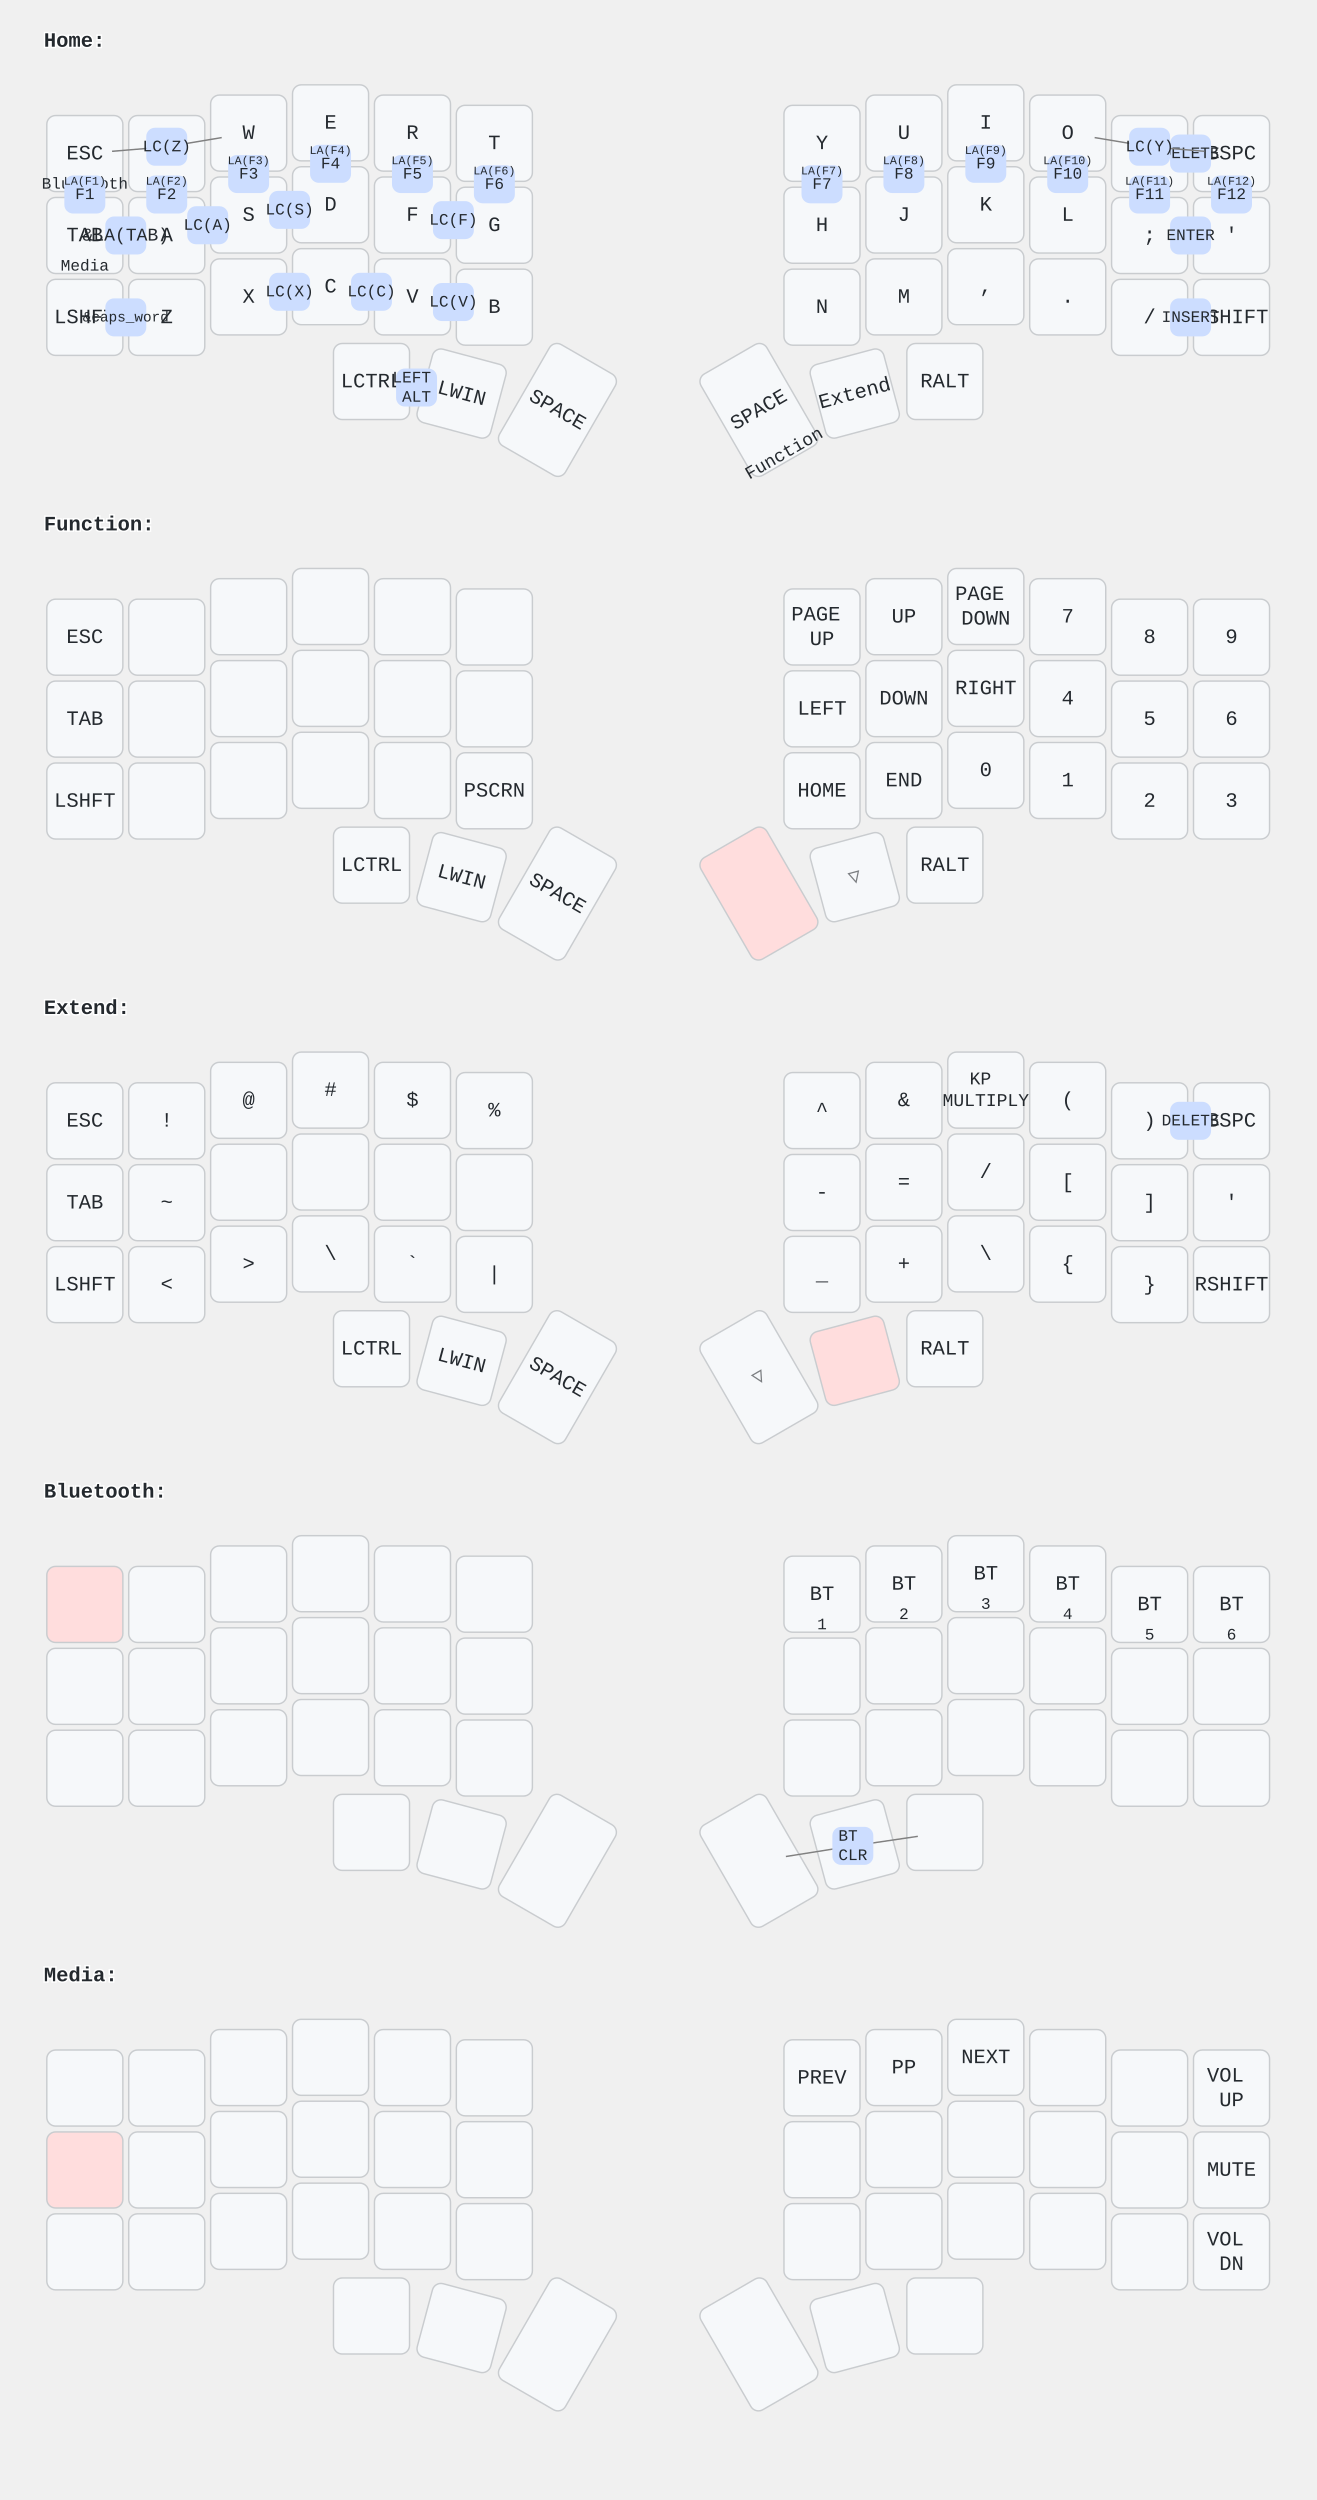
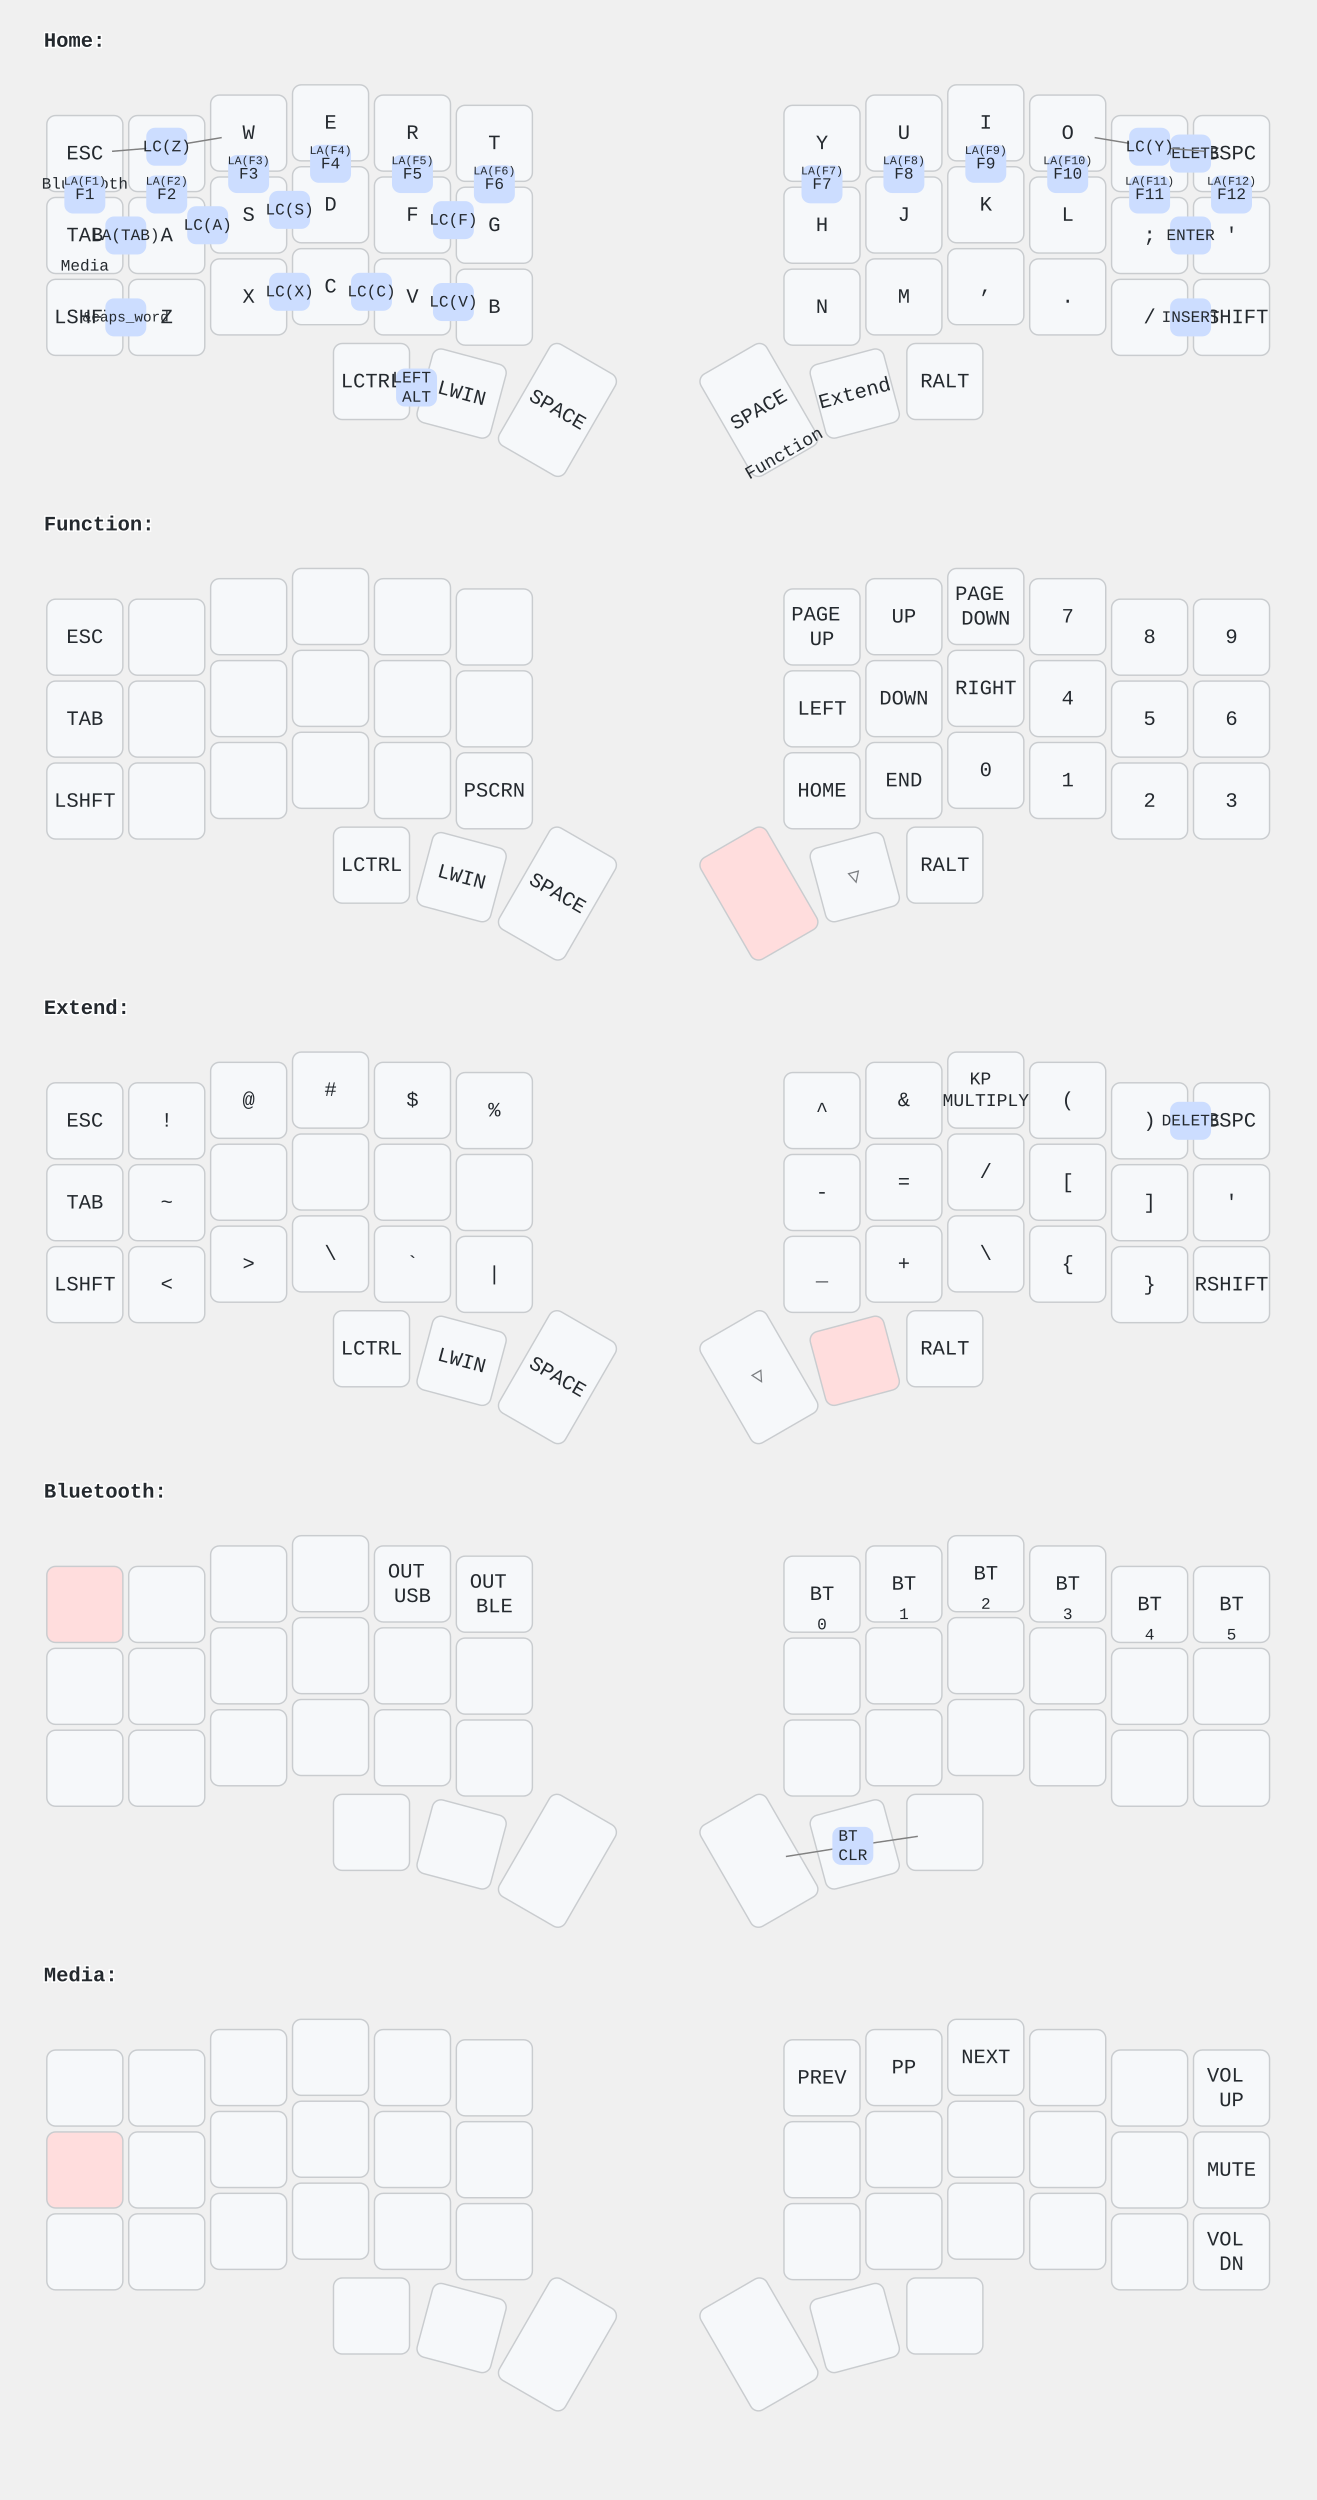
<svg xmlns="http://www.w3.org/2000/svg" width="900.0" height="1709.265" viewBox="0 0 900.0 1709.265" class="keymap">
  <style>/* inherit to force styles through use tags*/
svg path {
    fill: inherit;
}
/* font and background color specifications */
svg.keymap {
    font-family: SFMono-Regular,Consolas,Liberation Mono,Menlo,monospace;
    font-size: 14px;
    font-kerning: normal;
    text-rendering: optimizeLegibility;
    fill: #24292e;
}

/* default key styling */
rect.key {
    fill: #f6f8fa;
    stroke: #c9cccf;
    stroke-width: 1;
}

/* color accent for combo boxes */
rect.combo {
    fill: #cdf;
}

/* color accent for held keys */
rect.held, rect.combo.held {
    fill: #fdd;
}

/* color accent for ghost (optional) keys */
rect.ghost, rect.combo.ghost {
    stroke-dasharray: 4, 4;
    stroke-width: 2;
}

text {
    text-anchor: middle;
    dominant-baseline: middle;
}

/* styling for layer labels */
text.label {
    font-weight: bold;
    text-anchor: start;
    stroke: white;
    stroke-width: 2;
    paint-order: stroke;
}

/* styling for combo tap, and key hold/shifted label text */
text.combo, text.hold, text.shifted {
    font-size: 11px;
}

text.hold {
    text-anchor: middle;
    dominant-baseline: auto;
}

text.shifted {
    text-anchor: middle;
    dominant-baseline: hanging;
}

/* styling for hold/shifted label text in combo box */
text.combo.hold, text.combo.shifted {
    font-size: 8px;
}

/* lighter symbol for transparent keys */
text.trans {
    fill: #7b7e81;
}

/* styling for combo dendrons */
path.combo {
    stroke-width: 1;
    stroke: gray;
    fill: none;
}

/* Start Tabler Icons Cleanup */
/* cannot use height/width with glyphs */
.icon-tabler &gt; path {
    fill: inherit;
    stroke: inherit;
}
/* hide tabler's default box */
.icon-tabler &gt; path[stroke="none"][fill="none"] {
    visibility: collapse;
}
/* End Tabler Icons Cleanup */
</style>
  <g class="layer-Home">
    <text x="30.0" y="28.0" class="label">Home:</text>
    <rect rx="6.0" ry="6.0" x="32.0" y="79.0" width="52.0" height="52.0" class="key" />
    <text x="58.0" y="105.0" class="tap">ESC</text>
    <text x="58.0" y="129.0" class="hold" style="font-size: 78%">Bluetooth</text>
    <rect rx="6.0" ry="6.0" x="88.0" y="79.0" width="52.0" height="52.0" class="key" />
    <text x="114.0" y="105.0" class="tap">Q</text>
    <rect rx="6.0" ry="6.0" x="144.0" y="65.0" width="52.0" height="52.0" class="key" />
    <text x="170.0" y="91.0" class="tap">W</text>
    <rect rx="6.0" ry="6.0" x="200.0" y="58.0" width="52.0" height="52.0" class="key" />
    <text x="226.0" y="84.0" class="tap">E</text>
    <rect rx="6.0" ry="6.0" x="256.0" y="65.0" width="52.0" height="52.0" class="key" />
    <text x="282.0" y="91.0" class="tap">R</text>
    <rect rx="6.0" ry="6.0" x="312.0" y="72.0" width="52.0" height="52.0" class="key" />
    <text x="338.0" y="98.0" class="tap">T</text>
    <rect rx="6.0" ry="6.0" x="536.0" y="72.0" width="52.0" height="52.0" class="key" />
    <text x="562.0" y="98.0" class="tap">Y</text>
    <rect rx="6.0" ry="6.0" x="592.0" y="65.0" width="52.0" height="52.0" class="key" />
    <text x="618.0" y="91.0" class="tap">U</text>
    <rect rx="6.0" ry="6.0" x="648.0" y="58.0" width="52.0" height="52.0" class="key" />
    <text x="674.0" y="84.0" class="tap">I</text>
    <rect rx="6.0" ry="6.0" x="704.0" y="65.0" width="52.0" height="52.0" class="key" />
    <text x="730.0" y="91.0" class="tap">O</text>
    <rect rx="6.0" ry="6.0" x="760.0" y="79.0" width="52.0" height="52.0" class="key" />
    <text x="786.0" y="105.0" class="tap">P</text>
    <rect rx="6.0" ry="6.0" x="816.0" y="79.0" width="52.0" height="52.0" class="key" />
    <text x="842.0" y="105.0" class="tap">BSPC</text>
    <rect rx="6.0" ry="6.0" x="32.0" y="135.0" width="52.0" height="52.0" class="key" />
    <text x="58.0" y="161.0" class="tap">TAB</text>
    <text x="58.0" y="185.0" class="hold">Media</text>
    <rect rx="6.0" ry="6.0" x="88.0" y="135.0" width="52.0" height="52.0" class="key" />
    <text x="114.0" y="161.0" class="tap">A</text>
    <rect rx="6.0" ry="6.0" x="144.0" y="121.0" width="52.0" height="52.0" class="key" />
    <text x="170.0" y="147.0" class="tap">S</text>
    <rect rx="6.0" ry="6.0" x="200.0" y="114.0" width="52.0" height="52.0" class="key" />
    <text x="226.0" y="140.0" class="tap">D</text>
    <rect rx="6.0" ry="6.0" x="256.0" y="121.0" width="52.0" height="52.0" class="key" />
    <text x="282.0" y="147.0" class="tap">F</text>
    <rect rx="6.0" ry="6.0" x="312.0" y="128.0" width="52.0" height="52.0" class="key" />
    <text x="338.0" y="154.0" class="tap">G</text>
    <rect rx="6.0" ry="6.0" x="536.0" y="128.0" width="52.0" height="52.0" class="key" />
    <text x="562.0" y="154.0" class="tap">H</text>
    <rect rx="6.0" ry="6.0" x="592.0" y="121.0" width="52.0" height="52.0" class="key" />
    <text x="618.0" y="147.0" class="tap">J</text>
    <rect rx="6.0" ry="6.0" x="648.0" y="114.0" width="52.0" height="52.0" class="key" />
    <text x="674.0" y="140.0" class="tap">K</text>
    <rect rx="6.0" ry="6.0" x="704.0" y="121.0" width="52.0" height="52.0" class="key" />
    <text x="730.0" y="147.0" class="tap">L</text>
    <rect rx="6.0" ry="6.0" x="760.0" y="135.0" width="52.0" height="52.0" class="key" />
    <text x="786.0" y="161.0" class="tap">;</text>
    <rect rx="6.0" ry="6.0" x="816.0" y="135.0" width="52.0" height="52.0" class="key" />
    <text x="842.0" y="161.0" class="tap">'</text>
    <rect rx="6.0" ry="6.0" x="32.0" y="191.0" width="52.0" height="52.0" class="key" />
    <text x="58.0" y="217.0" class="tap">LSHFT</text>
    <rect rx="6.0" ry="6.0" x="88.0" y="191.0" width="52.0" height="52.0" class="key" />
    <text x="114.0" y="217.0" class="tap">Z</text>
    <rect rx="6.0" ry="6.0" x="144.0" y="177.0" width="52.0" height="52.0" class="key" />
    <text x="170.0" y="203.0" class="tap">X</text>
    <rect rx="6.0" ry="6.0" x="200.0" y="170.0" width="52.0" height="52.0" class="key" />
    <text x="226.0" y="196.0" class="tap">C</text>
    <rect rx="6.0" ry="6.0" x="256.0" y="177.0" width="52.0" height="52.0" class="key" />
    <text x="282.0" y="203.0" class="tap">V</text>
    <rect rx="6.0" ry="6.0" x="312.0" y="184.0" width="52.0" height="52.0" class="key" />
    <text x="338.0" y="210.0" class="tap">B</text>
    <rect rx="6.0" ry="6.0" x="536.0" y="184.0" width="52.0" height="52.0" class="key" />
    <text x="562.0" y="210.0" class="tap">N</text>
    <rect rx="6.0" ry="6.0" x="592.0" y="177.0" width="52.0" height="52.0" class="key" />
    <text x="618.0" y="203.0" class="tap">M</text>
    <rect rx="6.0" ry="6.0" x="648.0" y="170.0" width="52.0" height="52.0" class="key" />
    <text x="674.0" y="196.0" class="tap">,</text>
    <rect rx="6.0" ry="6.0" x="704.0" y="177.0" width="52.0" height="52.0" class="key" />
    <text x="730.0" y="203.0" class="tap">.</text>
    <rect rx="6.0" ry="6.0" x="760.0" y="191.0" width="52.0" height="52.0" class="key" />
    <text x="786.0" y="217.0" class="tap">/</text>
    <rect rx="6.0" ry="6.0" x="816.0" y="191.0" width="52.0" height="52.0" class="key" />
    <text x="842.0" y="217.0" class="tap">RSHIFT</text>
    <rect rx="6.0" ry="6.0" x="228.0" y="234.848" width="52.0" height="52.0" class="key" />
    <text x="254.0" y="260.848" class="tap">LCTRL</text>
    <g transform="rotate(15.0, 315.6, 269.08)">
      <rect rx="6.0" ry="6.0" x="289.6" y="243.08" width="52.0" height="52.0" class="key" />
      <text x="315.6" y="269.08" class="tap">LWIN</text>
    </g>
    <g transform="rotate(30.0, 381.12, 280.28)">
      <rect rx="6.0" ry="6.0" x="355.12" y="240.28" width="52.0" height="80.0" class="key" />
      <text x="381.12" y="280.28" class="tap">SPACE</text>
    </g>
    <g transform="rotate(-30.0, 518.88, 280.28)">
      <rect rx="6.0" ry="6.0" x="492.88" y="240.28" width="52.0" height="80.0" class="key" />
      <text x="518.88" y="280.28" class="tap">SPACE</text>
      <text x="518.88" y="318.28" class="hold" style="font-size: 88%">Function</text>
    </g>
    <g transform="rotate(-15.0, 584.4, 269.08)">
      <rect rx="6.0" ry="6.0" x="558.4" y="243.08" width="52.0" height="52.0" class="key" />
      <text x="584.4" y="269.08" class="tap">Extend</text>
    </g>
    <rect rx="6.0" ry="6.0" x="620.0" y="234.848" width="52.0" height="52.0" class="key" />
    <text x="646.0" y="260.848" class="tap">RALT</text>
    <rect rx="6.0" ry="6.0" x="800.0" y="92.0" width="28.0" height="26.0" class="combo" />
    <text x="814.0" y="105.0" class="combo tap">DELETE</text>
    <rect rx="6.0" ry="6.0" x="800.0" y="148.0" width="28.0" height="26.0" class="combo" />
    <text x="814.0" y="161.0" class="combo tap">ENTER</text>
    <rect rx="6.0" ry="6.0" x="800.0" y="204.0" width="28.0" height="26.0" class="combo" />
    <text x="814.0" y="217.0" class="combo tap">INSERT</text>
    <rect rx="6.0" ry="6.0" x="72.0" y="148.0" width="28.0" height="26.0" class="combo" />
-     <text x="86.0" y="161.0" class="combo tap" style="font-size: 88%">&amp;LA(TAB)</text>
+     <text x="86.0" y="161.0" class="combo tap">LA(TAB)</text>
    <rect rx="6.0" ry="6.0" x="72.0" y="204.0" width="28.0" height="26.0" class="combo" />
    <text x="86.0" y="217.0" class="combo tap" style="font-size: 70%">&amp;caps_word</text>
    <rect rx="6.0" ry="6.0" x="270.8" y="251.964" width="28.0" height="26.0" class="combo" />
    <text x="284.8" y="264.964" class="combo tap">
      <tspan x="284.8" dy="-0.6em">LEFT</tspan>
      <tspan x="284.8" dy="1.2em">ALT</tspan>
    </text>
    <rect rx="6.0" ry="6.0" x="128.0" y="141.0" width="28.0" height="26.0" class="combo" />
    <text x="142.0" y="154.0" class="combo tap">LC(A)</text>
    <rect rx="6.0" ry="6.0" x="184.0" y="130.5" width="28.0" height="26.0" class="combo" />
    <text x="198.0" y="143.5" class="combo tap">LC(S)</text>
    <rect rx="6.0" ry="6.0" x="296.0" y="137.5" width="28.0" height="26.0" class="combo" />
    <text x="310.0" y="150.5" class="combo tap">LC(F)</text>
    <rect rx="6.0" ry="6.0" x="184.0" y="186.5" width="28.0" height="26.0" class="combo" />
    <text x="198.0" y="199.5" class="combo tap">LC(X)</text>
    <rect rx="6.0" ry="6.0" x="240.0" y="186.5" width="28.0" height="26.0" class="combo" />
    <text x="254.0" y="199.5" class="combo tap">LC(C)</text>
    <rect rx="6.0" ry="6.0" x="296.0" y="193.5" width="28.0" height="26.0" class="combo" />
    <text x="310.0" y="206.5" class="combo tap">LC(V)</text>
    <path d="M114.0,100.333 l-37.398,3.116" class="combo" />
    <path d="M114.0,100.333 l37.587,-6.265" class="combo" />
    <rect rx="6.0" ry="6.0" x="100.0" y="87.333" width="28.0" height="26.0" class="combo" />
    <text x="114.0" y="100.333" class="combo tap">LC(Z)</text>
    <path d="M786.0,100.333 l-37.587,-6.265" class="combo" />
    <path d="M786.0,100.333 l37.398,3.116" class="combo" />
    <rect rx="6.0" ry="6.0" x="772.0" y="87.333" width="28.0" height="26.0" class="combo" />
    <text x="786.0" y="100.333" class="combo tap">LC(Y)</text>
    <rect rx="6.0" ry="6.0" x="44.0" y="120.0" width="28.0" height="26.0" class="combo" />
    <text x="58.0" y="133.0" class="combo tap">F1</text>
    <text x="58.0" y="122.0" class="combo shifted">LA(F1)</text>
    <rect rx="6.0" ry="6.0" x="100.0" y="120.0" width="28.0" height="26.0" class="combo" />
    <text x="114.0" y="133.0" class="combo tap">F2</text>
    <text x="114.0" y="122.0" class="combo shifted">LA(F2)</text>
    <rect rx="6.0" ry="6.0" x="156.0" y="106.0" width="28.0" height="26.0" class="combo" />
    <text x="170.0" y="119.0" class="combo tap">F3</text>
    <text x="170.0" y="108.0" class="combo shifted">LA(F3)</text>
    <rect rx="6.0" ry="6.0" x="212.0" y="99.0" width="28.0" height="26.0" class="combo" />
    <text x="226.0" y="112.0" class="combo tap">F4</text>
    <text x="226.0" y="101.0" class="combo shifted">LA(F4)</text>
    <rect rx="6.0" ry="6.0" x="268.0" y="106.0" width="28.0" height="26.0" class="combo" />
    <text x="282.0" y="119.0" class="combo tap">F5</text>
    <text x="282.0" y="108.0" class="combo shifted">LA(F5)</text>
    <rect rx="6.0" ry="6.0" x="324.0" y="113.0" width="28.0" height="26.0" class="combo" />
    <text x="338.0" y="126.0" class="combo tap">F6</text>
    <text x="338.0" y="115.0" class="combo shifted">LA(F6)</text>
    <rect rx="6.0" ry="6.0" x="548.0" y="113.0" width="28.0" height="26.0" class="combo" />
    <text x="562.0" y="126.0" class="combo tap">F7</text>
    <text x="562.0" y="115.0" class="combo shifted">LA(F7)</text>
    <rect rx="6.0" ry="6.0" x="604.0" y="106.0" width="28.0" height="26.0" class="combo" />
    <text x="618.0" y="119.0" class="combo tap">F8</text>
    <text x="618.0" y="108.0" class="combo shifted">LA(F8)</text>
    <rect rx="6.0" ry="6.0" x="660.0" y="99.0" width="28.0" height="26.0" class="combo" />
    <text x="674.0" y="112.0" class="combo tap">F9</text>
    <text x="674.0" y="101.0" class="combo shifted">LA(F9)</text>
    <rect rx="6.0" ry="6.0" x="716.0" y="106.0" width="28.0" height="26.0" class="combo" />
    <text x="730.0" y="119.0" class="combo tap">F10</text>
    <text x="730.0" y="108.0" class="combo shifted">LA(F10)</text>
    <rect rx="6.0" ry="6.0" x="772.0" y="120.0" width="28.0" height="26.0" class="combo" />
    <text x="786.0" y="133.0" class="combo tap">F11</text>
    <text x="786.0" y="122.0" class="combo shifted">LA(F11)</text>
    <rect rx="6.0" ry="6.0" x="828.0" y="120.0" width="28.0" height="26.0" class="combo" />
    <text x="842.0" y="133.0" class="combo tap">F12</text>
    <text x="842.0" y="122.0" class="combo shifted">LA(F12)</text>
  </g>
  <g class="layer-Function">
    <text x="30.0" y="358.653" class="label">Function:</text>
    <rect rx="6.0" ry="6.0" x="32.0" y="409.653" width="52.0" height="52.0" class="key" />
    <text x="58.0" y="435.653" class="tap">ESC</text>
    <rect rx="6.0" ry="6.0" x="88.0" y="409.653" width="52.0" height="52.0" class="key" />
    <rect rx="6.0" ry="6.0" x="144.0" y="395.653" width="52.0" height="52.0" class="key" />
    <rect rx="6.0" ry="6.0" x="200.0" y="388.653" width="52.0" height="52.0" class="key" />
    <rect rx="6.0" ry="6.0" x="256.0" y="395.653" width="52.0" height="52.0" class="key" />
    <rect rx="6.0" ry="6.0" x="312.0" y="402.653" width="52.0" height="52.0" class="key" />
    <rect rx="6.0" ry="6.0" x="536.0" y="402.653" width="52.0" height="52.0" class="key" />
    <text x="562.0" y="428.653" class="tap">
      <tspan x="562.0" dy="-0.6em">PAGE</tspan>
      <tspan x="562.0" dy="1.2em">UP</tspan>
    </text>
    <rect rx="6.0" ry="6.0" x="592.0" y="395.653" width="52.0" height="52.0" class="key" />
    <text x="618.0" y="421.653" class="tap">UP</text>
    <rect rx="6.0" ry="6.0" x="648.0" y="388.653" width="52.0" height="52.0" class="key" />
    <text x="674.0" y="414.653" class="tap">
      <tspan x="674.0" dy="-0.6em">PAGE</tspan>
      <tspan x="674.0" dy="1.2em">DOWN</tspan>
    </text>
    <rect rx="6.0" ry="6.0" x="704.0" y="395.653" width="52.0" height="52.0" class="key" />
    <text x="730.0" y="421.653" class="tap">7</text>
    <rect rx="6.0" ry="6.0" x="760.0" y="409.653" width="52.0" height="52.0" class="key" />
    <text x="786.0" y="435.653" class="tap">8</text>
    <rect rx="6.0" ry="6.0" x="816.0" y="409.653" width="52.0" height="52.0" class="key" />
    <text x="842.0" y="435.653" class="tap">9</text>
    <rect rx="6.0" ry="6.0" x="32.0" y="465.653" width="52.0" height="52.0" class="key" />
    <text x="58.0" y="491.653" class="tap">TAB</text>
    <rect rx="6.0" ry="6.0" x="88.0" y="465.653" width="52.0" height="52.0" class="key" />
    <rect rx="6.0" ry="6.0" x="144.0" y="451.653" width="52.0" height="52.0" class="key" />
    <rect rx="6.0" ry="6.0" x="200.0" y="444.653" width="52.0" height="52.0" class="key" />
    <rect rx="6.0" ry="6.0" x="256.0" y="451.653" width="52.0" height="52.0" class="key" />
    <rect rx="6.0" ry="6.0" x="312.0" y="458.653" width="52.0" height="52.0" class="key" />
    <rect rx="6.0" ry="6.0" x="536.0" y="458.653" width="52.0" height="52.0" class="key" />
    <text x="562.0" y="484.653" class="tap">LEFT</text>
    <rect rx="6.0" ry="6.0" x="592.0" y="451.653" width="52.0" height="52.0" class="key" />
    <text x="618.0" y="477.653" class="tap">DOWN</text>
    <rect rx="6.0" ry="6.0" x="648.0" y="444.653" width="52.0" height="52.0" class="key" />
    <text x="674.0" y="470.653" class="tap">RIGHT</text>
    <rect rx="6.0" ry="6.0" x="704.0" y="451.653" width="52.0" height="52.0" class="key" />
    <text x="730.0" y="477.653" class="tap">4</text>
    <rect rx="6.0" ry="6.0" x="760.0" y="465.653" width="52.0" height="52.0" class="key" />
    <text x="786.0" y="491.653" class="tap">5</text>
    <rect rx="6.0" ry="6.0" x="816.0" y="465.653" width="52.0" height="52.0" class="key" />
    <text x="842.0" y="491.653" class="tap">6</text>
    <rect rx="6.0" ry="6.0" x="32.0" y="521.653" width="52.0" height="52.0" class="key" />
    <text x="58.0" y="547.653" class="tap">LSHFT</text>
    <rect rx="6.0" ry="6.0" x="88.0" y="521.653" width="52.0" height="52.0" class="key" />
    <rect rx="6.0" ry="6.0" x="144.0" y="507.653" width="52.0" height="52.0" class="key" />
    <rect rx="6.0" ry="6.0" x="200.0" y="500.653" width="52.0" height="52.0" class="key" />
    <rect rx="6.0" ry="6.0" x="256.0" y="507.653" width="52.0" height="52.0" class="key" />
    <rect rx="6.0" ry="6.0" x="312.0" y="514.653" width="52.0" height="52.0" class="key" />
    <text x="338.0" y="540.653" class="tap">PSCRN</text>
    <rect rx="6.0" ry="6.0" x="536.0" y="514.653" width="52.0" height="52.0" class="key" />
    <text x="562.0" y="540.653" class="tap">HOME</text>
    <rect rx="6.0" ry="6.0" x="592.0" y="507.653" width="52.0" height="52.0" class="key" />
    <text x="618.0" y="533.653" class="tap">END</text>
    <rect rx="6.0" ry="6.0" x="648.0" y="500.653" width="52.0" height="52.0" class="key" />
    <text x="674.0" y="526.653" class="tap">0</text>
    <rect rx="6.0" ry="6.0" x="704.0" y="507.653" width="52.0" height="52.0" class="key" />
    <text x="730.0" y="533.653" class="tap">1</text>
    <rect rx="6.0" ry="6.0" x="760.0" y="521.653" width="52.0" height="52.0" class="key" />
    <text x="786.0" y="547.653" class="tap">2</text>
    <rect rx="6.0" ry="6.0" x="816.0" y="521.653" width="52.0" height="52.0" class="key" />
    <text x="842.0" y="547.653" class="tap">3</text>
    <rect rx="6.0" ry="6.0" x="228.0" y="565.501" width="52.0" height="52.0" class="key" />
    <text x="254.0" y="591.501" class="tap">LCTRL</text>
    <g transform="rotate(15.0, 315.6, 599.7331)">
      <rect rx="6.0" ry="6.0" x="289.6" y="573.733" width="52.0" height="52.0" class="key" />
      <text x="315.6" y="599.733" class="tap">LWIN</text>
    </g>
    <g transform="rotate(30.0, 381.12, 610.9331)">
      <rect rx="6.0" ry="6.0" x="355.12" y="570.933" width="52.0" height="80.0" class="key" />
      <text x="381.12" y="610.933" class="tap">SPACE</text>
    </g>
    <g transform="rotate(-30.0, 518.88, 610.9331)">
      <rect rx="6.0" ry="6.0" x="492.88" y="570.933" width="52.0" height="80.0" class="held key" />
    </g>
    <g transform="rotate(-15.0, 584.4, 599.7331)">
      <rect rx="6.0" ry="6.0" x="558.4" y="573.733" width="52.0" height="52.0" class="trans key" />
      <text x="584.4" y="599.733" class="trans tap">▽</text>
    </g>
    <rect rx="6.0" ry="6.0" x="620.0" y="565.501" width="52.0" height="52.0" class="key" />
    <text x="646.0" y="591.501" class="tap">RALT</text>
  </g>
  <g class="layer-Extend">
    <text x="30.0" y="689.306" class="label">Extend:</text>
    <rect rx="6.0" ry="6.0" x="32.0" y="740.306" width="52.0" height="52.0" class="key" />
    <text x="58.0" y="766.306" class="tap">ESC</text>
    <rect rx="6.0" ry="6.0" x="88.0" y="740.306" width="52.0" height="52.0" class="key" />
    <text x="114.0" y="766.306" class="tap">!</text>
    <rect rx="6.0" ry="6.0" x="144.0" y="726.306" width="52.0" height="52.0" class="key" />
    <text x="170.0" y="752.306" class="tap">@</text>
    <rect rx="6.0" ry="6.0" x="200.0" y="719.306" width="52.0" height="52.0" class="key" />
    <text x="226.0" y="745.306" class="tap">#</text>
    <rect rx="6.0" ry="6.0" x="256.0" y="726.306" width="52.0" height="52.0" class="key" />
    <text x="282.0" y="752.306" class="tap">$</text>
    <rect rx="6.0" ry="6.0" x="312.0" y="733.306" width="52.0" height="52.0" class="key" />
    <text x="338.0" y="759.306" class="tap">%</text>
    <rect rx="6.0" ry="6.0" x="536.0" y="733.306" width="52.0" height="52.0" class="key" />
    <text x="562.0" y="759.306" class="tap">^</text>
    <rect rx="6.0" ry="6.0" x="592.0" y="726.306" width="52.0" height="52.0" class="key" />
    <text x="618.0" y="752.306" class="tap">&amp;</text>
    <rect rx="6.0" ry="6.0" x="648.0" y="719.306" width="52.0" height="52.0" class="key" />
    <text x="674.0" y="745.306" class="tap" style="font-size: 88%">
      <tspan x="674.0" dy="-0.6em">KP</tspan>
      <tspan x="674.0" dy="1.2em">MULTIPLY</tspan>
    </text>
    <rect rx="6.0" ry="6.0" x="704.0" y="726.306" width="52.0" height="52.0" class="key" />
    <text x="730.0" y="752.306" class="tap">(</text>
    <rect rx="6.0" ry="6.0" x="760.0" y="740.306" width="52.0" height="52.0" class="key" />
    <text x="786.0" y="766.306" class="tap">)</text>
    <rect rx="6.0" ry="6.0" x="816.0" y="740.306" width="52.0" height="52.0" class="key" />
    <text x="842.0" y="766.306" class="tap">BSPC</text>
    <rect rx="6.0" ry="6.0" x="32.0" y="796.306" width="52.0" height="52.0" class="key" />
    <text x="58.0" y="822.306" class="tap">TAB</text>
    <rect rx="6.0" ry="6.0" x="88.0" y="796.306" width="52.0" height="52.0" class="key" />
    <text x="114.0" y="822.306" class="tap">~</text>
    <rect rx="6.0" ry="6.0" x="144.0" y="782.306" width="52.0" height="52.0" class="key" />
    <rect rx="6.0" ry="6.0" x="200.0" y="775.306" width="52.0" height="52.0" class="key" />
    <rect rx="6.0" ry="6.0" x="256.0" y="782.306" width="52.0" height="52.0" class="key" />
    <rect rx="6.0" ry="6.0" x="312.0" y="789.306" width="52.0" height="52.0" class="key" />
    <rect rx="6.0" ry="6.0" x="536.0" y="789.306" width="52.0" height="52.0" class="key" />
    <text x="562.0" y="815.306" class="tap">-</text>
    <rect rx="6.0" ry="6.0" x="592.0" y="782.306" width="52.0" height="52.0" class="key" />
    <text x="618.0" y="808.306" class="tap">=</text>
    <rect rx="6.0" ry="6.0" x="648.0" y="775.306" width="52.0" height="52.0" class="key" />
    <text x="674.0" y="801.306" class="tap">/</text>
    <rect rx="6.0" ry="6.0" x="704.0" y="782.306" width="52.0" height="52.0" class="key" />
    <text x="730.0" y="808.306" class="tap">[</text>
    <rect rx="6.0" ry="6.0" x="760.0" y="796.306" width="52.0" height="52.0" class="key" />
    <text x="786.0" y="822.306" class="tap">]</text>
    <rect rx="6.0" ry="6.0" x="816.0" y="796.306" width="52.0" height="52.0" class="key" />
    <text x="842.0" y="822.306" class="tap">'</text>
    <rect rx="6.0" ry="6.0" x="32.0" y="852.306" width="52.0" height="52.0" class="key" />
    <text x="58.0" y="878.306" class="tap">LSHFT</text>
    <rect rx="6.0" ry="6.0" x="88.0" y="852.306" width="52.0" height="52.0" class="key" />
    <text x="114.0" y="878.306" class="tap">&lt;</text>
    <rect rx="6.0" ry="6.0" x="144.0" y="838.306" width="52.0" height="52.0" class="key" />
    <text x="170.0" y="864.306" class="tap">&gt;</text>
    <rect rx="6.0" ry="6.0" x="200.0" y="831.306" width="52.0" height="52.0" class="key" />
    <text x="226.0" y="857.306" class="tap">\</text>
    <rect rx="6.0" ry="6.0" x="256.0" y="838.306" width="52.0" height="52.0" class="key" />
    <text x="282.0" y="864.306" class="tap">`</text>
    <rect rx="6.0" ry="6.0" x="312.0" y="845.306" width="52.0" height="52.0" class="key" />
    <text x="338.0" y="871.306" class="tap">|</text>
    <rect rx="6.0" ry="6.0" x="536.0" y="845.306" width="52.0" height="52.0" class="key" />
    <text x="562.0" y="871.306" class="tap">_</text>
    <rect rx="6.0" ry="6.0" x="592.0" y="838.306" width="52.0" height="52.0" class="key" />
    <text x="618.0" y="864.306" class="tap">+</text>
    <rect rx="6.0" ry="6.0" x="648.0" y="831.306" width="52.0" height="52.0" class="key" />
    <text x="674.0" y="857.306" class="tap">\</text>
    <rect rx="6.0" ry="6.0" x="704.0" y="838.306" width="52.0" height="52.0" class="key" />
    <text x="730.0" y="864.306" class="tap">{</text>
    <rect rx="6.0" ry="6.0" x="760.0" y="852.306" width="52.0" height="52.0" class="key" />
    <text x="786.0" y="878.306" class="tap">}</text>
    <rect rx="6.0" ry="6.0" x="816.0" y="852.306" width="52.0" height="52.0" class="key" />
    <text x="842.0" y="878.306" class="tap">RSHIFT</text>
    <rect rx="6.0" ry="6.0" x="228.0" y="896.154" width="52.0" height="52.0" class="key" />
    <text x="254.0" y="922.154" class="tap">LCTRL</text>
    <g transform="rotate(15.0, 315.6, 930.3861)">
      <rect rx="6.0" ry="6.0" x="289.6" y="904.386" width="52.0" height="52.0" class="key" />
      <text x="315.6" y="930.386" class="tap">LWIN</text>
    </g>
    <g transform="rotate(30.0, 381.12, 941.5861)">
      <rect rx="6.0" ry="6.0" x="355.12" y="901.586" width="52.0" height="80.0" class="key" />
      <text x="381.12" y="941.586" class="tap">SPACE</text>
    </g>
    <g transform="rotate(-30.0, 518.88, 941.5861)">
      <rect rx="6.0" ry="6.0" x="492.88" y="901.586" width="52.0" height="80.0" class="trans key" />
      <text x="518.88" y="941.586" class="trans tap">▽</text>
    </g>
    <g transform="rotate(-15.0, 584.4, 930.3861)">
      <rect rx="6.0" ry="6.0" x="558.4" y="904.386" width="52.0" height="52.0" class="held key" />
    </g>
    <rect rx="6.0" ry="6.0" x="620.0" y="896.154" width="52.0" height="52.0" class="key" />
    <text x="646.0" y="922.154" class="tap">RALT</text>
    <rect rx="6.0" ry="6.0" x="800.0" y="753.306" width="28.0" height="26.0" class="combo" />
    <text x="814.0" y="766.306" class="combo tap">DELETE</text>
  </g>
  <g class="layer-Bluetooth">
    <text x="30.0" y="1019.959" class="label">Bluetooth:</text>
    <rect rx="6.0" ry="6.0" x="32.0" y="1070.959" width="52.0" height="52.0" class="held key" />
    <rect rx="6.0" ry="6.0" x="88.0" y="1070.959" width="52.0" height="52.0" class="key" />
    <rect rx="6.0" ry="6.0" x="144.0" y="1056.959" width="52.0" height="52.0" class="key" />
    <rect rx="6.0" ry="6.0" x="200.0" y="1049.959" width="52.0" height="52.0" class="key" />
    <rect rx="6.0" ry="6.0" x="256.0" y="1056.959" width="52.0" height="52.0" class="key" />
+     <text x="282.0" y="1082.959" class="tap">
+       <tspan x="282.0" dy="-0.6em">OUT</tspan>
+       <tspan x="282.0" dy="1.2em">USB</tspan>
+     </text>
    <rect rx="6.0" ry="6.0" x="312.0" y="1063.959" width="52.0" height="52.0" class="key" />
+     <text x="338.0" y="1089.959" class="tap">
+       <tspan x="338.0" dy="-0.6em">OUT</tspan>
+       <tspan x="338.0" dy="1.2em">BLE</tspan>
+     </text>
    <rect rx="6.0" ry="6.0" x="536.0" y="1063.959" width="52.0" height="52.0" class="key" />
    <text x="562.0" y="1089.959" class="tap">BT</text>
-     <text x="562.0" y="1113.959" class="hold">1</text>
+     <text x="562.0" y="1113.959" class="hold">0</text>
    <rect rx="6.0" ry="6.0" x="592.0" y="1056.959" width="52.0" height="52.0" class="key" />
    <text x="618.0" y="1082.959" class="tap">BT</text>
-     <text x="618.0" y="1106.959" class="hold">2</text>
+     <text x="618.0" y="1106.959" class="hold">1</text>
    <rect rx="6.0" ry="6.0" x="648.0" y="1049.959" width="52.0" height="52.0" class="key" />
    <text x="674.0" y="1075.959" class="tap">BT</text>
-     <text x="674.0" y="1099.959" class="hold">3</text>
+     <text x="674.0" y="1099.959" class="hold">2</text>
    <rect rx="6.0" ry="6.0" x="704.0" y="1056.959" width="52.0" height="52.0" class="key" />
    <text x="730.0" y="1082.959" class="tap">BT</text>
-     <text x="730.0" y="1106.959" class="hold">4</text>
+     <text x="730.0" y="1106.959" class="hold">3</text>
    <rect rx="6.0" ry="6.0" x="760.0" y="1070.959" width="52.0" height="52.0" class="key" />
    <text x="786.0" y="1096.959" class="tap">BT</text>
-     <text x="786.0" y="1120.959" class="hold">5</text>
+     <text x="786.0" y="1120.959" class="hold">4</text>
    <rect rx="6.0" ry="6.0" x="816.0" y="1070.959" width="52.0" height="52.0" class="key" />
    <text x="842.0" y="1096.959" class="tap">BT</text>
-     <text x="842.0" y="1120.959" class="hold">6</text>
+     <text x="842.0" y="1120.959" class="hold">5</text>
    <rect rx="6.0" ry="6.0" x="32.0" y="1126.959" width="52.0" height="52.0" class="key" />
    <rect rx="6.0" ry="6.0" x="88.0" y="1126.959" width="52.0" height="52.0" class="key" />
    <rect rx="6.0" ry="6.0" x="144.0" y="1112.959" width="52.0" height="52.0" class="key" />
    <rect rx="6.0" ry="6.0" x="200.0" y="1105.959" width="52.0" height="52.0" class="key" />
    <rect rx="6.0" ry="6.0" x="256.0" y="1112.959" width="52.0" height="52.0" class="key" />
    <rect rx="6.0" ry="6.0" x="312.0" y="1119.959" width="52.0" height="52.0" class="key" />
    <rect rx="6.0" ry="6.0" x="536.0" y="1119.959" width="52.0" height="52.0" class="key" />
    <rect rx="6.0" ry="6.0" x="592.0" y="1112.959" width="52.0" height="52.0" class="key" />
    <rect rx="6.0" ry="6.0" x="648.0" y="1105.959" width="52.0" height="52.0" class="key" />
    <rect rx="6.0" ry="6.0" x="704.0" y="1112.959" width="52.0" height="52.0" class="key" />
    <rect rx="6.0" ry="6.0" x="760.0" y="1126.959" width="52.0" height="52.0" class="key" />
    <rect rx="6.0" ry="6.0" x="816.0" y="1126.959" width="52.0" height="52.0" class="key" />
    <rect rx="6.0" ry="6.0" x="32.0" y="1182.959" width="52.0" height="52.0" class="key" />
    <rect rx="6.0" ry="6.0" x="88.0" y="1182.959" width="52.0" height="52.0" class="key" />
    <rect rx="6.0" ry="6.0" x="144.0" y="1168.959" width="52.0" height="52.0" class="key" />
    <rect rx="6.0" ry="6.0" x="200.0" y="1161.959" width="52.0" height="52.0" class="key" />
    <rect rx="6.0" ry="6.0" x="256.0" y="1168.959" width="52.0" height="52.0" class="key" />
    <rect rx="6.0" ry="6.0" x="312.0" y="1175.959" width="52.0" height="52.0" class="key" />
    <rect rx="6.0" ry="6.0" x="536.0" y="1175.959" width="52.0" height="52.0" class="key" />
    <rect rx="6.0" ry="6.0" x="592.0" y="1168.959" width="52.0" height="52.0" class="key" />
    <rect rx="6.0" ry="6.0" x="648.0" y="1161.959" width="52.0" height="52.0" class="key" />
    <rect rx="6.0" ry="6.0" x="704.0" y="1168.959" width="52.0" height="52.0" class="key" />
    <rect rx="6.0" ry="6.0" x="760.0" y="1182.959" width="52.0" height="52.0" class="key" />
    <rect rx="6.0" ry="6.0" x="816.0" y="1182.959" width="52.0" height="52.0" class="key" />
    <rect rx="6.0" ry="6.0" x="228.0" y="1226.807" width="52.0" height="52.0" class="key" />
    <g transform="rotate(15.0, 315.6, 1261.039)">
      <rect rx="6.0" ry="6.0" x="289.6" y="1235.039" width="52.0" height="52.0" class="key" />
    </g>
    <g transform="rotate(30.0, 381.12, 1272.239)">
      <rect rx="6.0" ry="6.0" x="355.12" y="1232.239" width="52.0" height="80.0" class="key" />
    </g>
    <g transform="rotate(-30.0, 518.88, 1272.239)">
      <rect rx="6.0" ry="6.0" x="492.88" y="1232.239" width="52.0" height="80.0" class="key" />
    </g>
    <g transform="rotate(-15.0, 584.4, 1261.039)">
      <rect rx="6.0" ry="6.0" x="558.4" y="1235.039" width="52.0" height="52.0" class="key" />
    </g>
    <rect rx="6.0" ry="6.0" x="620.0" y="1226.807" width="52.0" height="52.0" class="key" />
    <path d="M583.093,1262.029 l-45.778,7.279" class="combo" />
    <path d="M583.093,1262.029 l44.437,-6.514" class="combo" />
    <rect rx="6.0" ry="6.0" x="569.093" y="1249.029" width="28.0" height="26.0" class="combo" />
    <text x="583.093" y="1262.029" class="combo tap">
      <tspan x="583.093" dy="-0.6em">BT</tspan>
      <tspan x="583.093" dy="1.2em">CLR</tspan>
    </text>
  </g>
  <g class="layer-Media">
    <text x="30.0" y="1350.612" class="label">Media:</text>
    <rect rx="6.0" ry="6.0" x="32.0" y="1401.612" width="52.0" height="52.0" class="key" />
    <rect rx="6.0" ry="6.0" x="88.0" y="1401.612" width="52.0" height="52.0" class="key" />
    <rect rx="6.0" ry="6.0" x="144.0" y="1387.612" width="52.0" height="52.0" class="key" />
    <rect rx="6.0" ry="6.0" x="200.0" y="1380.612" width="52.0" height="52.0" class="key" />
    <rect rx="6.0" ry="6.0" x="256.0" y="1387.612" width="52.0" height="52.0" class="key" />
    <rect rx="6.0" ry="6.0" x="312.0" y="1394.612" width="52.0" height="52.0" class="key" />
    <rect rx="6.0" ry="6.0" x="536.0" y="1394.612" width="52.0" height="52.0" class="key" />
    <text x="562.0" y="1420.612" class="tap">PREV</text>
    <rect rx="6.0" ry="6.0" x="592.0" y="1387.612" width="52.0" height="52.0" class="key" />
    <text x="618.0" y="1413.612" class="tap">PP</text>
    <rect rx="6.0" ry="6.0" x="648.0" y="1380.612" width="52.0" height="52.0" class="key" />
    <text x="674.0" y="1406.612" class="tap">NEXT</text>
    <rect rx="6.0" ry="6.0" x="704.0" y="1387.612" width="52.0" height="52.0" class="key" />
    <rect rx="6.0" ry="6.0" x="760.0" y="1401.612" width="52.0" height="52.0" class="key" />
    <rect rx="6.0" ry="6.0" x="816.0" y="1401.612" width="52.0" height="52.0" class="key" />
    <text x="842.0" y="1427.612" class="tap">
      <tspan x="842.0" dy="-0.6em">VOL</tspan>
      <tspan x="842.0" dy="1.2em">UP</tspan>
    </text>
    <rect rx="6.0" ry="6.0" x="32.0" y="1457.612" width="52.0" height="52.0" class="held key" />
    <rect rx="6.0" ry="6.0" x="88.0" y="1457.612" width="52.0" height="52.0" class="key" />
    <rect rx="6.0" ry="6.0" x="144.0" y="1443.612" width="52.0" height="52.0" class="key" />
    <rect rx="6.0" ry="6.0" x="200.0" y="1436.612" width="52.0" height="52.0" class="key" />
    <rect rx="6.0" ry="6.0" x="256.0" y="1443.612" width="52.0" height="52.0" class="key" />
    <rect rx="6.0" ry="6.0" x="312.0" y="1450.612" width="52.0" height="52.0" class="key" />
    <rect rx="6.0" ry="6.0" x="536.0" y="1450.612" width="52.0" height="52.0" class="key" />
    <rect rx="6.0" ry="6.0" x="592.0" y="1443.612" width="52.0" height="52.0" class="key" />
    <rect rx="6.0" ry="6.0" x="648.0" y="1436.612" width="52.0" height="52.0" class="key" />
    <rect rx="6.0" ry="6.0" x="704.0" y="1443.612" width="52.0" height="52.0" class="key" />
    <rect rx="6.0" ry="6.0" x="760.0" y="1457.612" width="52.0" height="52.0" class="key" />
    <rect rx="6.0" ry="6.0" x="816.0" y="1457.612" width="52.0" height="52.0" class="key" />
    <text x="842.0" y="1483.612" class="tap">MUTE</text>
    <rect rx="6.0" ry="6.0" x="32.0" y="1513.612" width="52.0" height="52.0" class="key" />
    <rect rx="6.0" ry="6.0" x="88.0" y="1513.612" width="52.0" height="52.0" class="key" />
    <rect rx="6.0" ry="6.0" x="144.0" y="1499.612" width="52.0" height="52.0" class="key" />
    <rect rx="6.0" ry="6.0" x="200.0" y="1492.612" width="52.0" height="52.0" class="key" />
    <rect rx="6.0" ry="6.0" x="256.0" y="1499.612" width="52.0" height="52.0" class="key" />
    <rect rx="6.0" ry="6.0" x="312.0" y="1506.612" width="52.0" height="52.0" class="key" />
    <rect rx="6.0" ry="6.0" x="536.0" y="1506.612" width="52.0" height="52.0" class="key" />
    <rect rx="6.0" ry="6.0" x="592.0" y="1499.612" width="52.0" height="52.0" class="key" />
    <rect rx="6.0" ry="6.0" x="648.0" y="1492.612" width="52.0" height="52.0" class="key" />
    <rect rx="6.0" ry="6.0" x="704.0" y="1499.612" width="52.0" height="52.0" class="key" />
    <rect rx="6.0" ry="6.0" x="760.0" y="1513.612" width="52.0" height="52.0" class="key" />
    <rect rx="6.0" ry="6.0" x="816.0" y="1513.612" width="52.0" height="52.0" class="key" />
    <text x="842.0" y="1539.612" class="tap">
      <tspan x="842.0" dy="-0.6em">VOL</tspan>
      <tspan x="842.0" dy="1.2em">DN</tspan>
    </text>
    <rect rx="6.0" ry="6.0" x="228.0" y="1557.46" width="52.0" height="52.0" class="key" />
    <g transform="rotate(15.0, 315.6, 1591.692)">
      <rect rx="6.0" ry="6.0" x="289.6" y="1565.692" width="52.0" height="52.0" class="key" />
    </g>
    <g transform="rotate(30.0, 381.12, 1602.892)">
      <rect rx="6.0" ry="6.0" x="355.12" y="1562.892" width="52.0" height="80.0" class="key" />
    </g>
    <g transform="rotate(-30.0, 518.88, 1602.892)">
      <rect rx="6.0" ry="6.0" x="492.88" y="1562.892" width="52.0" height="80.0" class="key" />
    </g>
    <g transform="rotate(-15.0, 584.4, 1591.692)">
      <rect rx="6.0" ry="6.0" x="558.4" y="1565.692" width="52.0" height="52.0" class="key" />
    </g>
    <rect rx="6.0" ry="6.0" x="620.0" y="1557.46" width="52.0" height="52.0" class="key" />
  </g>
</svg>
